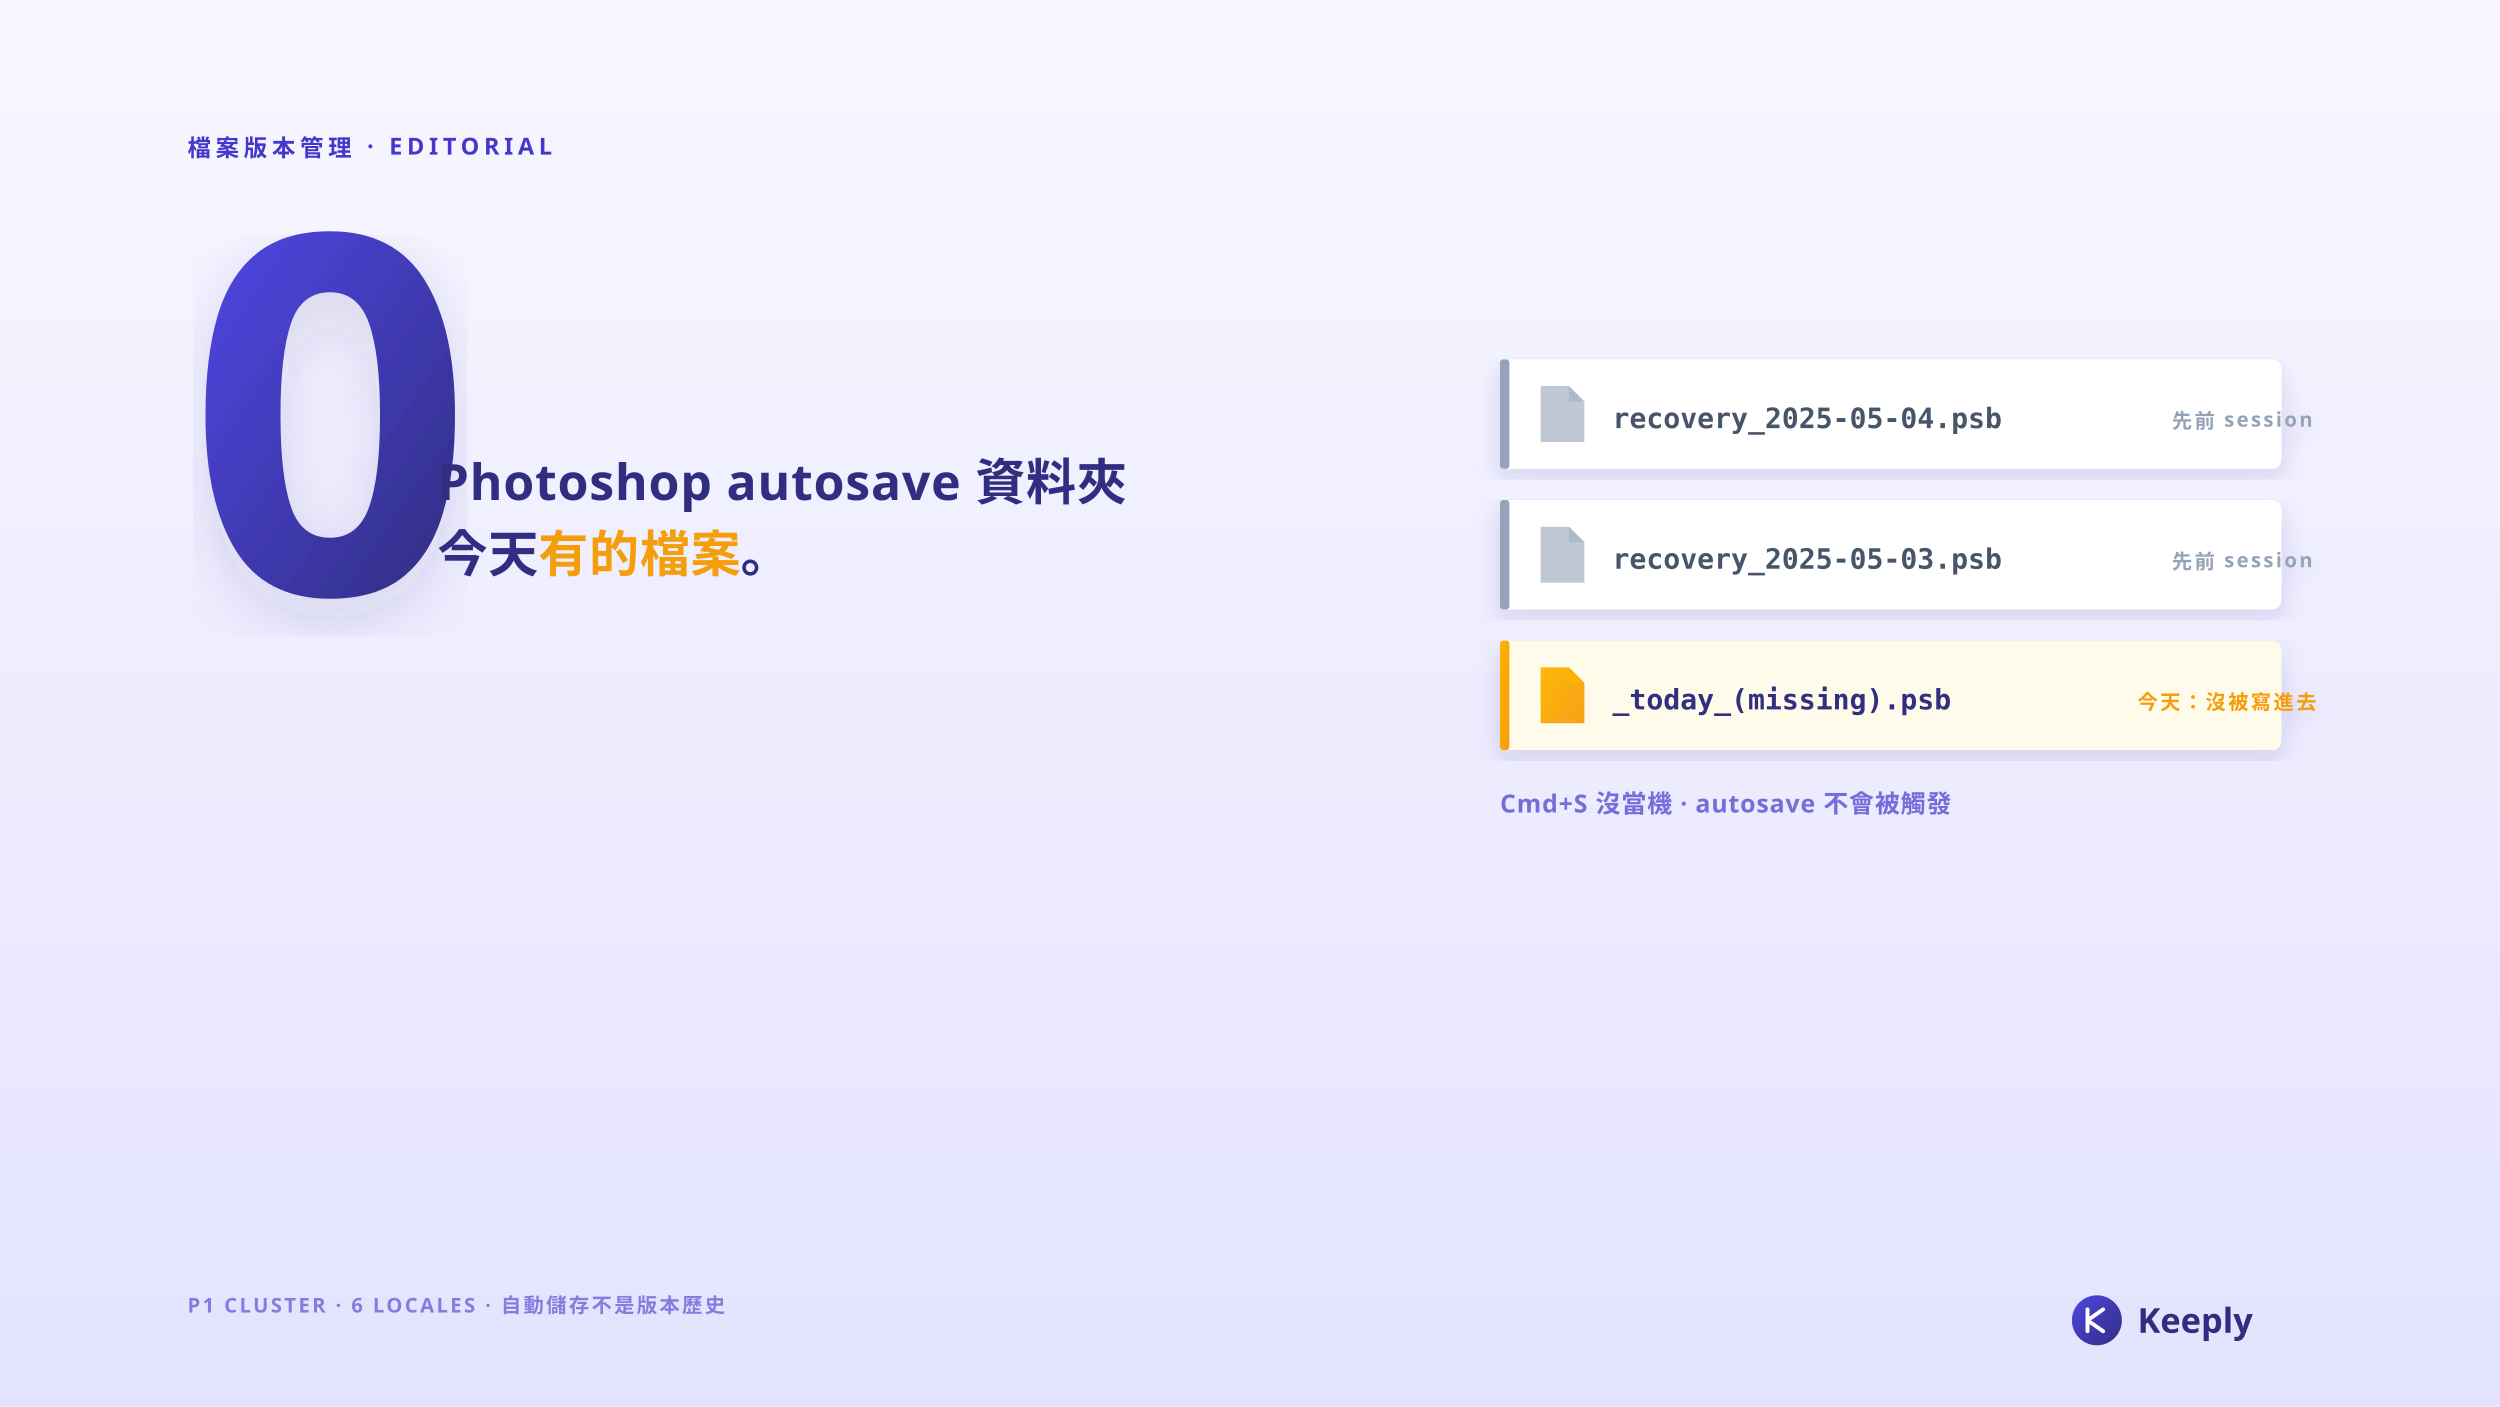
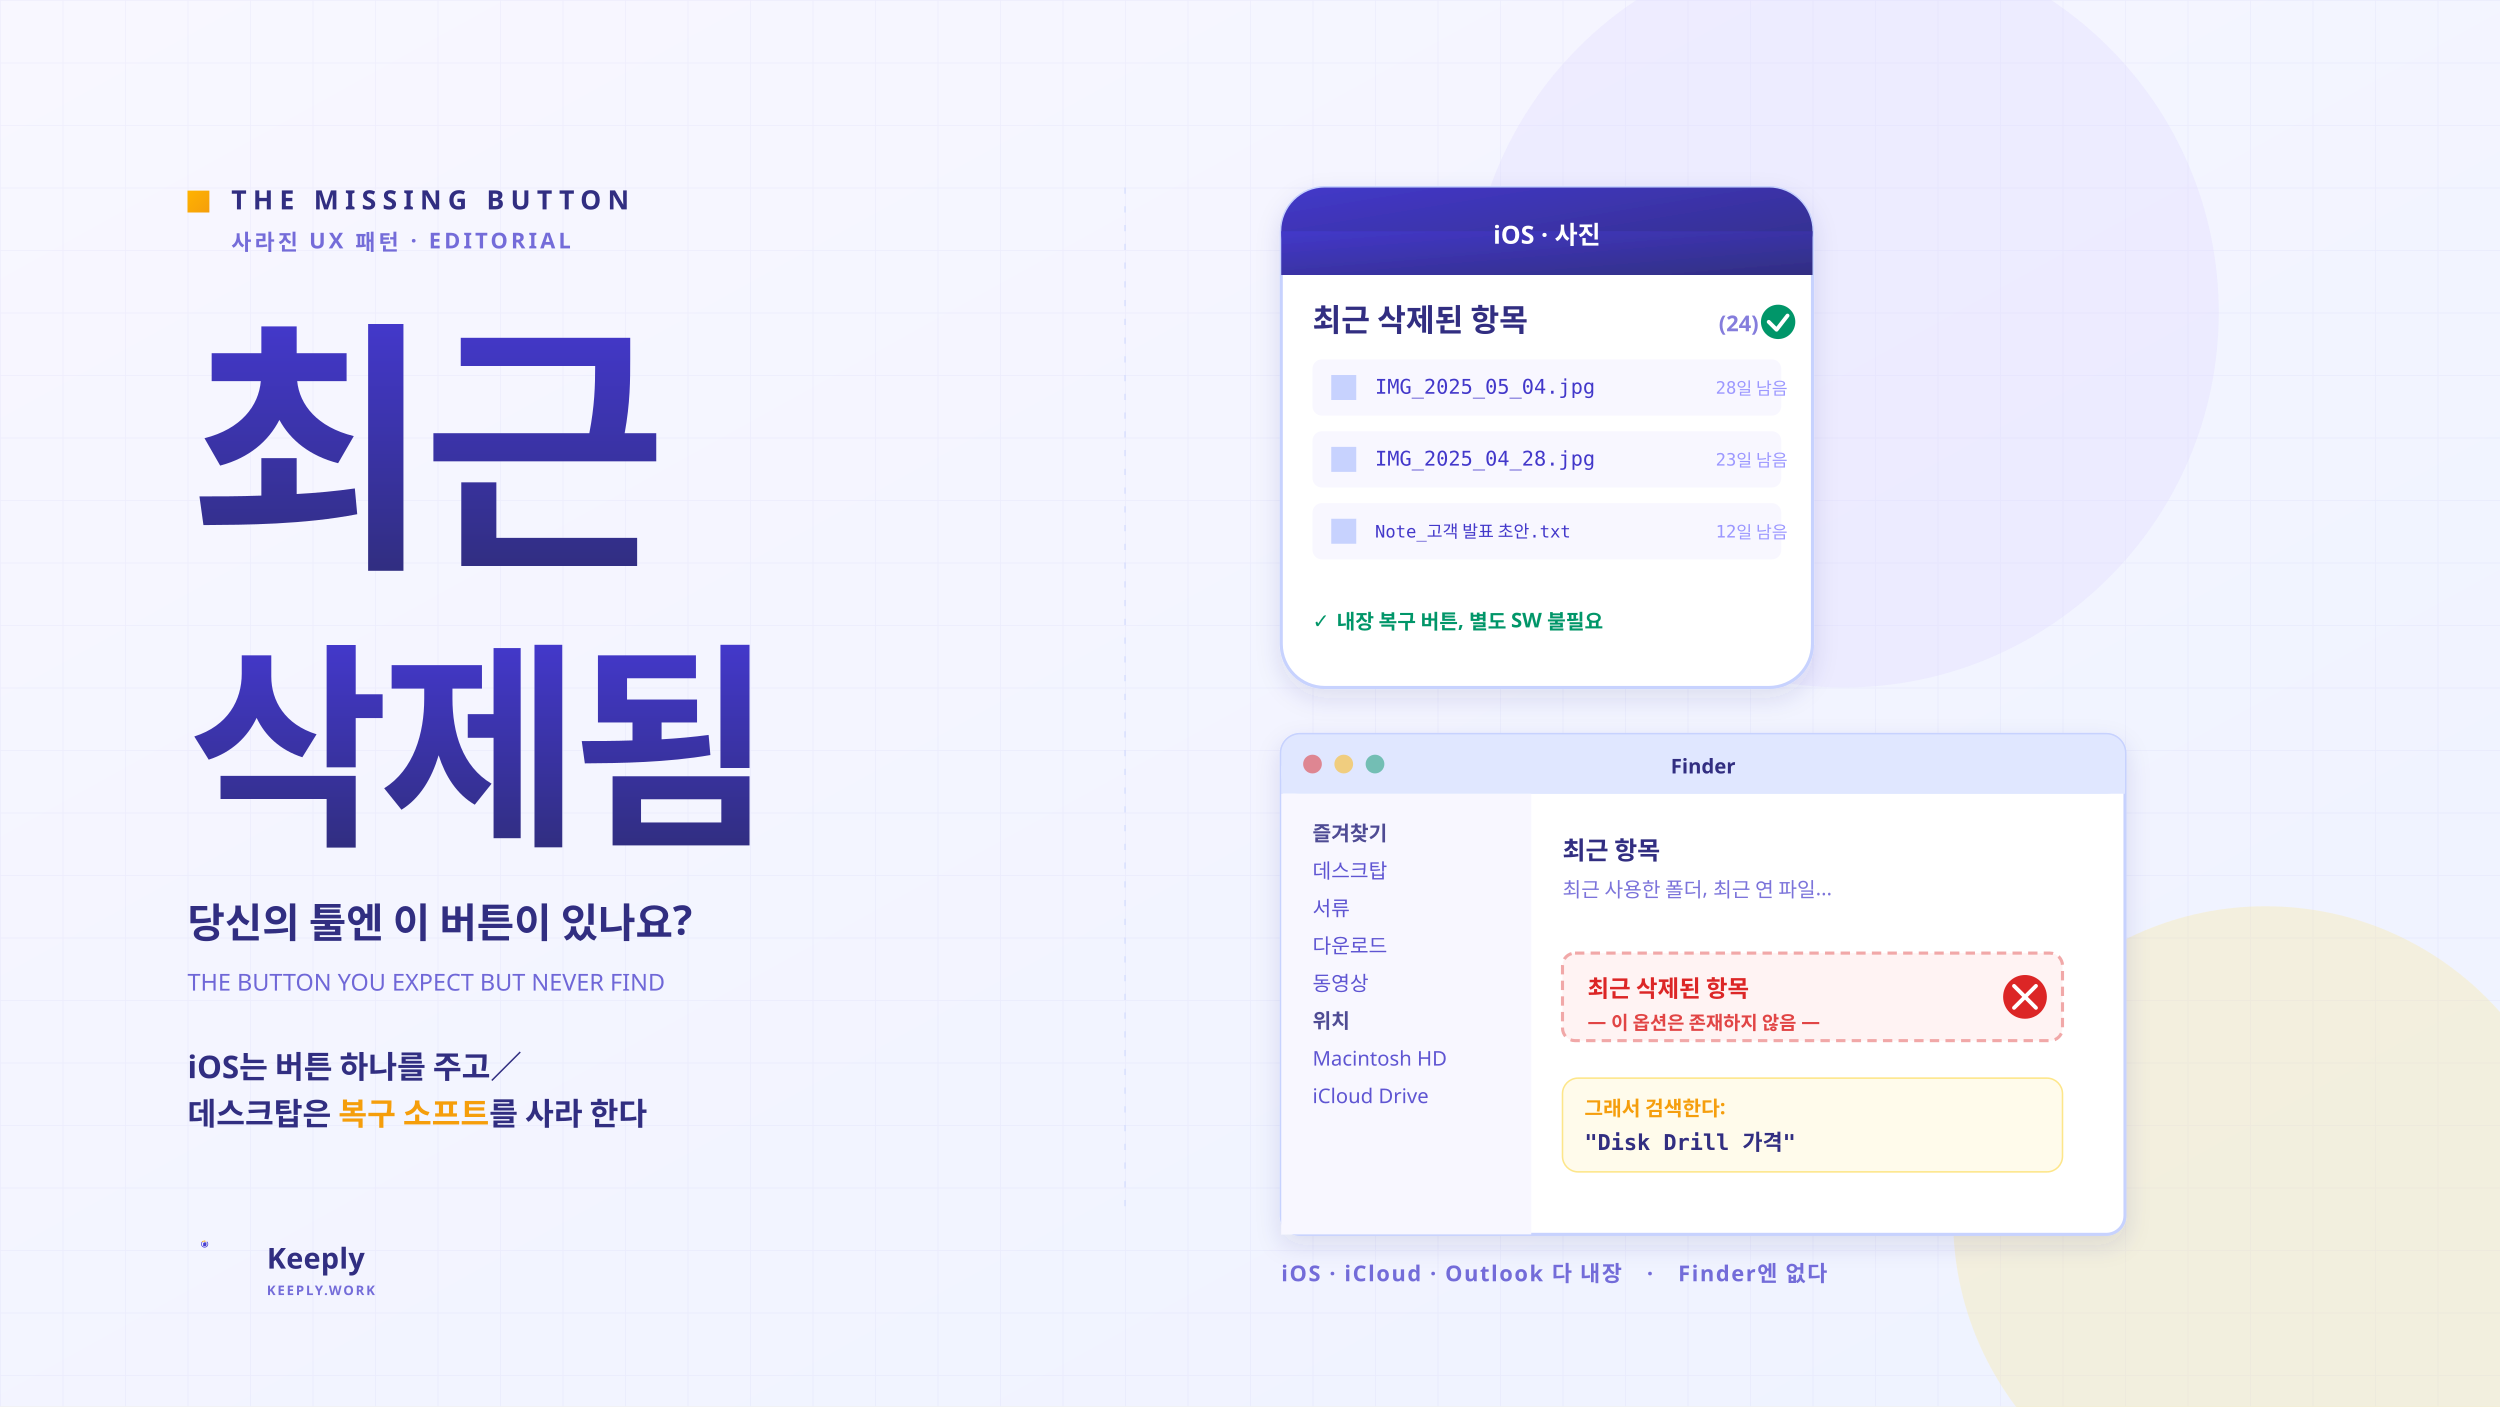
- <svg xmlns="http://www.w3.org/2000/svg" viewBox="0 0 1600 900" fill="none" font-family="'Noto Sans TC','PingFang TC','Microsoft JhengHei',system-ui,sans-serif">
+ <svg xmlns="http://www.w3.org/2000/svg" viewBox="0 0 1600 900" fill="none" font-family="'Noto Sans KR','Apple SD Gothic Neo','Malgun Gothic',system-ui,sans-serif">
  <defs>
    <linearGradient id="grad-indigo" x1="0" y1="0" x2="1" y2="1">
      <stop offset="0" stop-color="#4F46E5" />
+       <stop offset="1" stop-color="#4338CA" />
+     </linearGradient>
+     <linearGradient id="grad-indigo-deep" x1="0" y1="0" x2="1" y2="1">
+       <stop offset="0" stop-color="#4338CA" />
      <stop offset="1" stop-color="#312E81" />
    </linearGradient>
    <linearGradient id="grad-amber" x1="0" y1="0" x2="1" y2="1">
      <stop offset="0" stop-color="#FFB300" />
      <stop offset="1" stop-color="#F59E0B" />
    </linearGradient>
-     <linearGradient id="grad-paper" x1="0" y1="0" x2="0" y2="1">
+     <linearGradient id="grad-paper" x1="0" y1="0" x2="1" y2="1">
      <stop offset="0" stop-color="#F8F7FF" />
-       <stop offset="1" stop-color="#E4E3FF" />
+       <stop offset="1" stop-color="#EEF2FF" />
    </linearGradient>
-     <symbol id="doc-icon-amber" viewBox="0 0 32 36">
-       <path d="M2 0 L20 0 L30 10 L30 36 L2 36 Z" fill="url(#grad-amber)" opacity="0.95" />
-       <path d="M20 0 L30 10 L20 10 Z" fill="#FFB300" opacity="0.7" />
-     </symbol>
-     <symbol id="doc-icon-gray" viewBox="0 0 32 36">
-       <path d="M2 0 L20 0 L30 10 L30 36 L2 36 Z" fill="#94A3B8" opacity="0.6" />
-       <path d="M20 0 L30 10 L20 10 Z" fill="#94A3B8" opacity="0.4" />
-     </symbol>
-     <symbol id="keeply-lockup" viewBox="0 0 200 50">
-       <circle cx="22" cy="25" r="16" fill="url(#grad-indigo)" />
-       <path d="M16 18 L16 32 M16 25 L26 18 M16 25 L26 32" stroke="white" stroke-width="2.5" fill="none" stroke-linecap="round" />
-       <text x="48" y="33" font-size="22" font-weight="800" fill="#312E81">Keeply</text>
-     </symbol>
+     <linearGradient id="grad-screen" x1="0" y1="0" x2="0" y2="1">
+       <stop offset="0" stop-color="#E0E7FF" />
+       <stop offset="1" stop-color="#C7D2FE" />
+     </linearGradient>
+     <linearGradient id="grad-number" x1="0" y1="0" x2="0" y2="1">
+       <stop offset="0" stop-color="#4338CA" />
+       <stop offset="1" stop-color="#312E81" />
+     </linearGradient>
+     <pattern id="pat-grid" x="0" y="0" width="40" height="40" patternUnits="userSpaceOnUse">
+       <path d="M 40 0 L 0 0 0 40" fill="none" stroke="#4338CA" stroke-width="1" opacity="0.05" />
+     </pattern>
    <filter id="soft-shadow" x="-10%" y="-10%" width="120%" height="120%">
-       <feDropShadow dx="0" dy="6" stdDeviation="8" flood-color="#312E81" flood-opacity="0.15" />
-     </filter>
-     <filter id="hero-shadow" x="-5%" y="-5%" width="110%" height="115%">
-       <feDropShadow dx="0" dy="14" stdDeviation="20" flood-color="#312E81" flood-opacity="0.15" />
+       <feDropShadow dx="0" dy="6" stdDeviation="8" flood-color="#312E81" flood-opacity="0.12" />
    </filter>
  </defs>
+   <symbol id="keeply-mark" viewBox="0 0 512 512">
+     <path d="M396 129C429 159 448 200 448 255C448 363 360 451 252 451C145 451 58 368 56 263C55 206 75 158 111 123" stroke="url(#grad-indigo)" stroke-width="44" stroke-linecap="round" fill="none" />
+     <path d="M111 123C145 91 190 72 239 72C253 72 265 73 278 76" stroke="url(#grad-amber)" stroke-width="44" stroke-linecap="round" fill="none" />
+     <path d="M236 54L313 79L254 134L236 54Z" fill="url(#grad-amber)" />
+     <rect x="220" y="150" width="152" height="206" rx="32" fill="url(#grad-indigo-deep)" opacity="0.48" />
+     <rect x="192" y="167" width="152" height="206" rx="32" fill="url(#grad-indigo-deep)" opacity="0.72" />
+     <rect x="164" y="184" width="152" height="206" rx="32" fill="url(#grad-indigo)" />
+   </symbol>
+   <symbol id="keeply-lockup" viewBox="0 0 260 64">
+     <g transform="translate(0,4) scale(0.11)">
+       <use href="#keeply-mark" />
+     </g>
+     <text x="66" y="28" font-size="24" font-weight="800" fill="#312E81" font-family="system-ui,sans-serif" letter-spacing="0.2">Keeply</text>
+     <text x="66" y="50" font-size="11" font-weight="600" fill="#4338CA" opacity="0.72" font-family="system-ui,sans-serif" letter-spacing="1.5">KEEPLY.WORK</text>
+   </symbol>
  <rect width="1600" height="900" fill="url(#grad-paper)" />
-   <g transform="translate(120, 100)">
-     <text x="0" y="0" font-size="15" font-weight="700" fill="#4338CA" letter-spacing="3">檔案版本管理 · EDITORIAL</text>
+   <rect width="1600" height="900" fill="url(#pat-grid)" />
+   <circle cx="1450" cy="780" r="200" fill="#FDE68A" opacity="0.28" />
+   <circle cx="1180" cy="200" r="240" fill="#DDD6FE" opacity="0.30" />
+   <line x1="720" y1="120" x2="720" y2="780" stroke="#C7D2FE" stroke-width="1" opacity="0.55" stroke-dasharray="4 8" />
+   <g transform="translate(120, 120)">
+     <rect x="0" y="2" width="14" height="14" fill="url(#grad-amber)" />
+     <text x="28" y="14" font-size="17" font-weight="800" fill="#312E81" letter-spacing="4">THE MISSING BUTTON</text>
+     <text x="28" y="40" font-size="14" font-weight="600" fill="#4338CA" opacity="0.72" letter-spacing="2">사라진 UX 패턴 · EDITORIAL</text>
  </g>
-   <g transform="translate(120, 380)" filter="url(#hero-shadow)">
-     <text x="0" y="0" font-size="320" font-weight="900" fill="url(#grad-indigo)" letter-spacing="-12">0</text>
+   <g transform="translate(120, 230)">
+     <text x="0" y="120" font-size="170" font-weight="900" fill="url(#grad-number)" letter-spacing="-6">최근</text>
+     <text x="0" y="300" font-size="140" font-weight="900" fill="url(#grad-number)" letter-spacing="-6">삭제됨</text>
+     <path d="M0 330 L420 330" stroke="url(#grad-amber)" stroke-width="6" stroke-linecap="round" />
  </g>
-   <g transform="translate(280, 320)">
-     <text x="0" y="0" font-size="32" font-weight="800" fill="#312E81" letter-spacing="0.5">Photoshop autosave 資料夾</text>
-     <text x="0" y="46" font-size="32" font-weight="800" fill="#312E81" letter-spacing="0.5">今天<tspan fill="#F59E0B">有的檔案</tspan>。</text>
+   <g transform="translate(120, 600)">
+     <text x="0" y="0" font-size="26" font-weight="800" fill="#312E81">당신의 툴엔 이 버튼이 있나요?</text>
+     <text x="0" y="34" font-size="15" font-weight="500" fill="#4338CA" opacity="0.75">THE BUTTON YOU EXPECT BUT NEVER FIND</text>
  </g>
-   <g transform="translate(960, 230)">
-     <g transform="translate(0, 0)" filter="url(#soft-shadow)">
-       <rect width="500" height="70" fill="#FFFFFF" rx="6" />
-       <rect x="0" y="0" width="6" height="70" fill="#94A3B8" rx="2" />
-       <use href="#doc-icon-gray" x="24" y="17" width="32" height="36" />
-       <text x="72" y="44" font-size="18" font-weight="700" fill="#475569" font-family="'JetBrains Mono','Fira Code',ui-monospace,monospace">recovery_2025-05-04.psb</text>
-       <text x="430" y="44" font-size="13" font-weight="700" fill="#94A3B8" letter-spacing="1.5">先前 session</text>
+   <g transform="translate(120, 690)">
+     <text x="0" y="0" font-size="20" font-weight="700" fill="#312E81">iOS는 버튼 하나를 주고／</text>
+     <text x="0" y="30" font-size="20" font-weight="700" fill="#312E81">데스크탑은 <tspan fill="#F59E0B">복구 소프트</tspan>를 사라 한다</text>
+   </g>
+   <use href="#keeply-lockup" x="120" y="790" width="200" height="50" />
+   <g transform="translate(820, 120)" filter="url(#soft-shadow)">
+     <rect x="0" y="0" width="340" height="320" rx="28" fill="#ffffff" />
+     <rect x="0" y="0" width="340" height="320" rx="28" fill="none" stroke="#C7D2FE" stroke-width="2" />
+     <rect x="0" y="0" width="340" height="56" rx="28" fill="url(#grad-indigo-deep)" />
+     <rect x="0" y="28" width="340" height="28" fill="url(#grad-indigo-deep)" />
+     <text x="170" y="36" font-size="16" font-weight="700" fill="#ffffff" text-anchor="middle">iOS · 사진</text>
+     <text x="20" y="92" font-size="20" font-weight="800" fill="#312E81">최근 삭제된 항목</text>
+     <text x="280" y="92" font-size="14" font-weight="600" fill="#4338CA" opacity="0.65">(24)</text>
+     <circle cx="318" cy="86" r="11" fill="#059669" />
+     <path d="M312 86 L317 91 L324 82" stroke="#ffffff" stroke-width="2.5" fill="none" stroke-linecap="round" stroke-linejoin="round" />
+     <g font-family="'JetBrains Mono',monospace" font-size="13" fill="#4338CA">
+       <rect x="20" y="110" width="300" height="36" rx="6" fill="#F8F7FF" />
+       <rect x="32" y="120" width="16" height="16" fill="#C7D2FE" />
+       <text x="60" y="132">IMG_2025_05_04.jpg</text>
+       <text x="278" y="132" fill="#9C98FF" font-size="11">28일 남음</text>
+       <rect x="20" y="156" width="300" height="36" rx="6" fill="#F8F7FF" />
+       <rect x="32" y="166" width="16" height="16" fill="#C7D2FE" />
+       <text x="60" y="178">IMG_2025_04_28.jpg</text>
+       <text x="278" y="178" fill="#9C98FF" font-size="11">23일 남음</text>
+       <rect x="20" y="202" width="300" height="36" rx="6" fill="#F8F7FF" />
+       <rect x="32" y="212" width="16" height="16" fill="#C7D2FE" />
+       <text x="60" y="224" font-size="11">Note_고객 발표 초안.txt</text>
+       <text x="278" y="224" fill="#9C98FF" font-size="11">12일 남음</text>
    </g>
-     <g transform="translate(0, 90)" filter="url(#soft-shadow)">
-       <rect width="500" height="70" fill="#FFFFFF" rx="6" />
-       <rect x="0" y="0" width="6" height="70" fill="#94A3B8" rx="2" />
-       <use href="#doc-icon-gray" x="24" y="17" width="32" height="36" />
-       <text x="72" y="44" font-size="18" font-weight="700" fill="#475569" font-family="'JetBrains Mono','Fira Code',ui-monospace,monospace">recovery_2025-05-03.psb</text>
-       <text x="430" y="44" font-size="13" font-weight="700" fill="#94A3B8" letter-spacing="1.5">先前 session</text>
+     <text x="20" y="282" font-size="13" font-weight="600" fill="#059669">✓ 내장 복구 버튼, 별도 SW 불필요</text>
+   </g>
+   <g transform="translate(820, 470)" filter="url(#soft-shadow)">
+     <rect x="0" y="0" width="540" height="320" rx="12" fill="#ffffff" />
+     <rect x="0" y="0" width="540" height="320" rx="12" fill="none" stroke="#C7D2FE" stroke-width="2" />
+     <rect x="0" y="0" width="540" height="38" rx="12" fill="#E0E7FF" />
+     <rect x="0" y="20" width="540" height="18" fill="#E0E7FF" />
+     <circle cx="20" cy="19" r="6" fill="#DC2626" opacity="0.5" />
+     <circle cx="40" cy="19" r="6" fill="#FFB300" opacity="0.5" />
+     <circle cx="60" cy="19" r="6" fill="#059669" opacity="0.5" />
+     <text x="270" y="25" font-size="13" font-weight="700" fill="#312E81" text-anchor="middle">Finder</text>
+     <rect x="0" y="38" width="160" height="282" rx="0" fill="#F8F7FF" />
+     <g font-size="13" fill="#4338CA" opacity="0.85">
+       <text x="20" y="68" font-weight="700" fill="#312E81">즐겨찾기</text>
+       <text x="20" y="92">데스크탑</text>
+       <text x="20" y="116">서류</text>
+       <text x="20" y="140">다운로드</text>
+       <text x="20" y="164">동영상</text>
+       <text x="20" y="188" font-weight="700" fill="#312E81">위치</text>
+       <text x="20" y="212">Macintosh HD</text>
+       <text x="20" y="236">iCloud Drive</text>
    </g>
-     <g transform="translate(0, 180)" filter="url(#soft-shadow)">
-       <rect width="500" height="70" fill="#FFFBEB" rx="6" />
-       <rect x="0" y="0" width="6" height="70" fill="url(#grad-amber)" rx="2" />
-       <use href="#doc-icon-amber" x="24" y="17" width="32" height="36" />
-       <text x="72" y="44" font-size="18" font-weight="700" fill="#312E81" font-family="'JetBrains Mono','Fira Code',ui-monospace,monospace">_today_(missing).psb</text>
-       <text x="408" y="44" font-size="13" font-weight="700" fill="#F59E0B" letter-spacing="1.5">今天：沒被寫進去</text>
-     </g>
-     <g transform="translate(0, 290)">
-       <text x="0" y="0" font-size="16" font-weight="600" fill="#4338CA" opacity="0.7" letter-spacing="0.5">Cmd+S 沒當機 · autosave 不會被觸發</text>
+     <g transform="translate(180, 80)">
+       <text x="0" y="0" font-size="16" font-weight="700" fill="#312E81">최근 항목</text>
+       <text x="0" y="24" font-size="13" fill="#4338CA" opacity="0.7">최근 사용한 폴더, 최근 연 파일...</text>
+       <g transform="translate(0, 60)">
+         <rect x="0" y="0" width="320" height="56" rx="8" stroke="#DC2626" stroke-width="2" stroke-dasharray="6 4" fill="#FEE2E2" opacity="0.4" />
+         <text x="16" y="28" font-size="15" font-weight="700" fill="#DC2626">최근 삭제된 항목</text>
+         <text x="16" y="48" font-size="12" font-weight="600" fill="#DC2626" opacity="0.85">— 이 옵션은 존재하지 않음 —</text>
+         <circle cx="296" cy="28" r="14" fill="#DC2626" />
+         <path d="M289 21 L303 35 M303 21 L289 35" stroke="#ffffff" stroke-width="2.5" fill="none" stroke-linecap="round" />
+       </g>
+       <g transform="translate(0, 140)">
+         <rect x="0" y="0" width="320" height="60" rx="10" fill="#FFFBEB" stroke="#FDE68A" stroke-width="1" />
+         <text x="14" y="24" font-size="13" font-weight="700" fill="#F59E0B">그래서 검색한다:</text>
+         <text x="14" y="46" font-size="14" font-weight="800" fill="#312E81" font-family="'JetBrains Mono',monospace">"Disk Drill 가격"</text>
+       </g>
    </g>
  </g>
-   <g transform="translate(1320, 820)">
-     <use href="#keeply-lockup" width="200" height="50" />
-   </g>
-   <g transform="translate(120, 840)">
-     <text x="0" y="0" font-size="13" font-weight="600" fill="#4338CA" opacity="0.6" letter-spacing="1.5">P1 CLUSTER · 6 LOCALES · 自動儲存不是版本歷史</text>
+   <g transform="translate(820, 820)">
+     <text x="0" y="0" font-size="14" font-weight="600" fill="#4338CA" opacity="0.72" letter-spacing="1">iOS · iCloud · Outlook 다 내장　·　Finder엔 없다</text>
  </g>
</svg>
